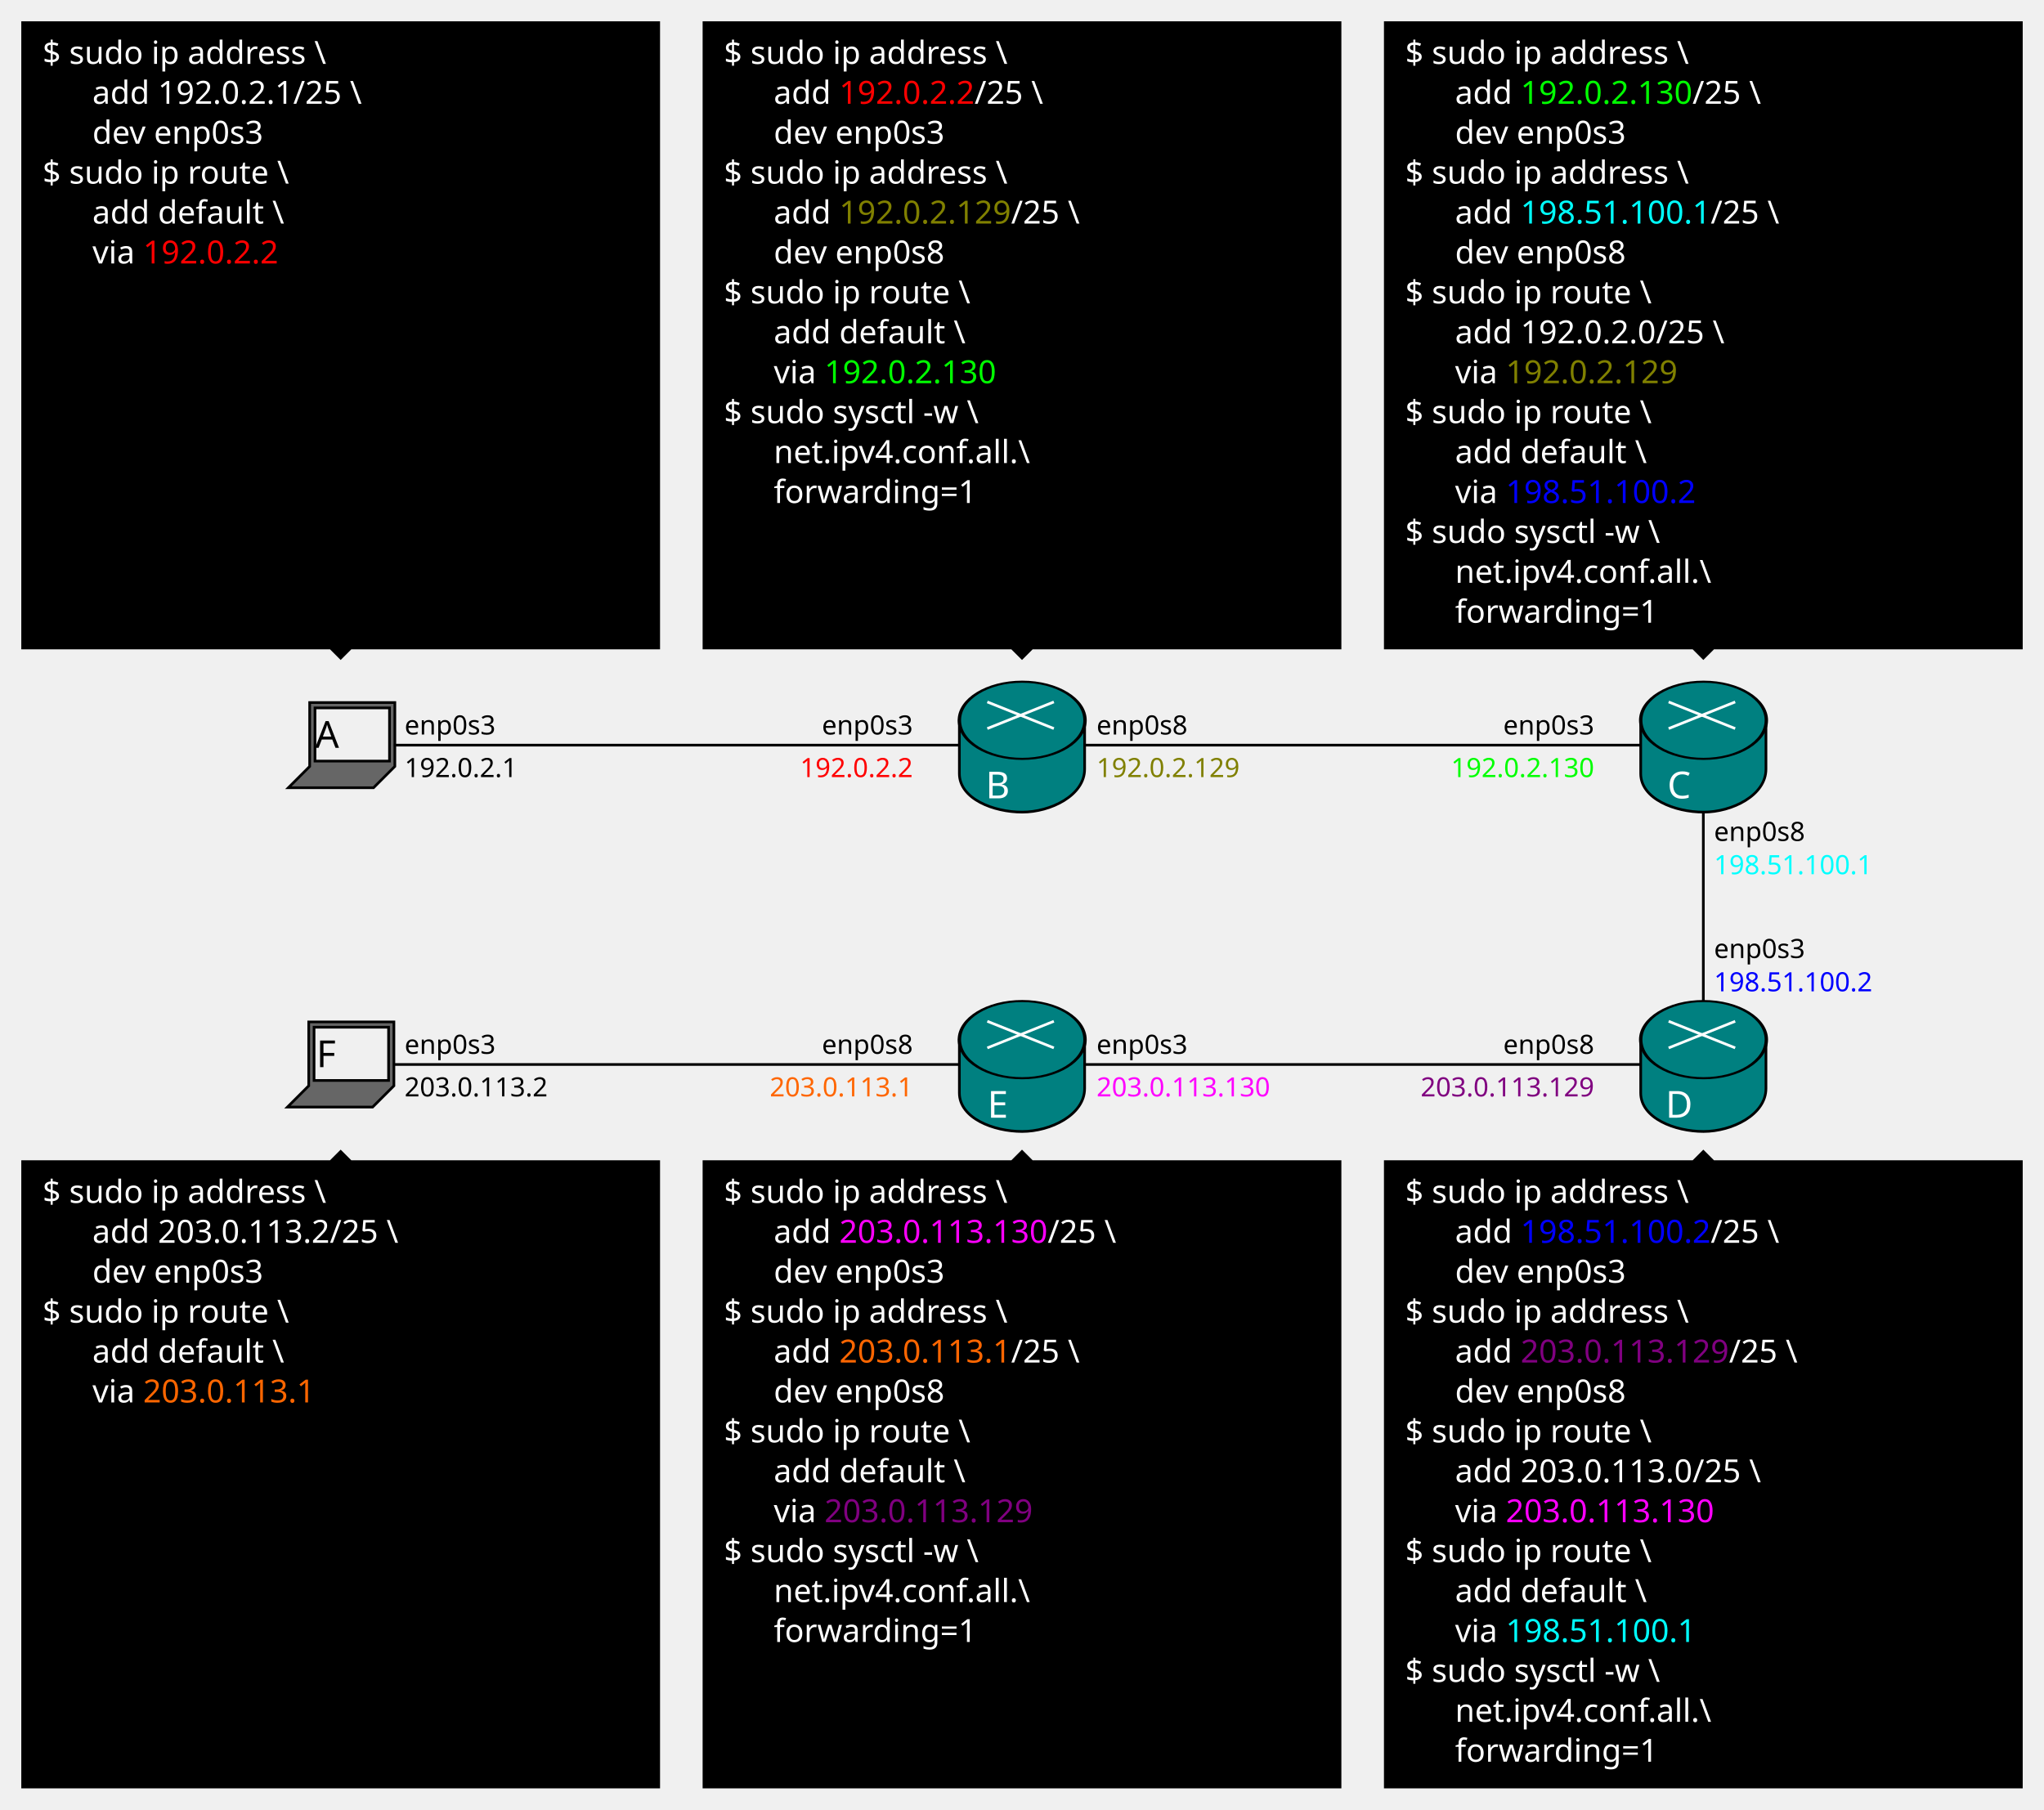
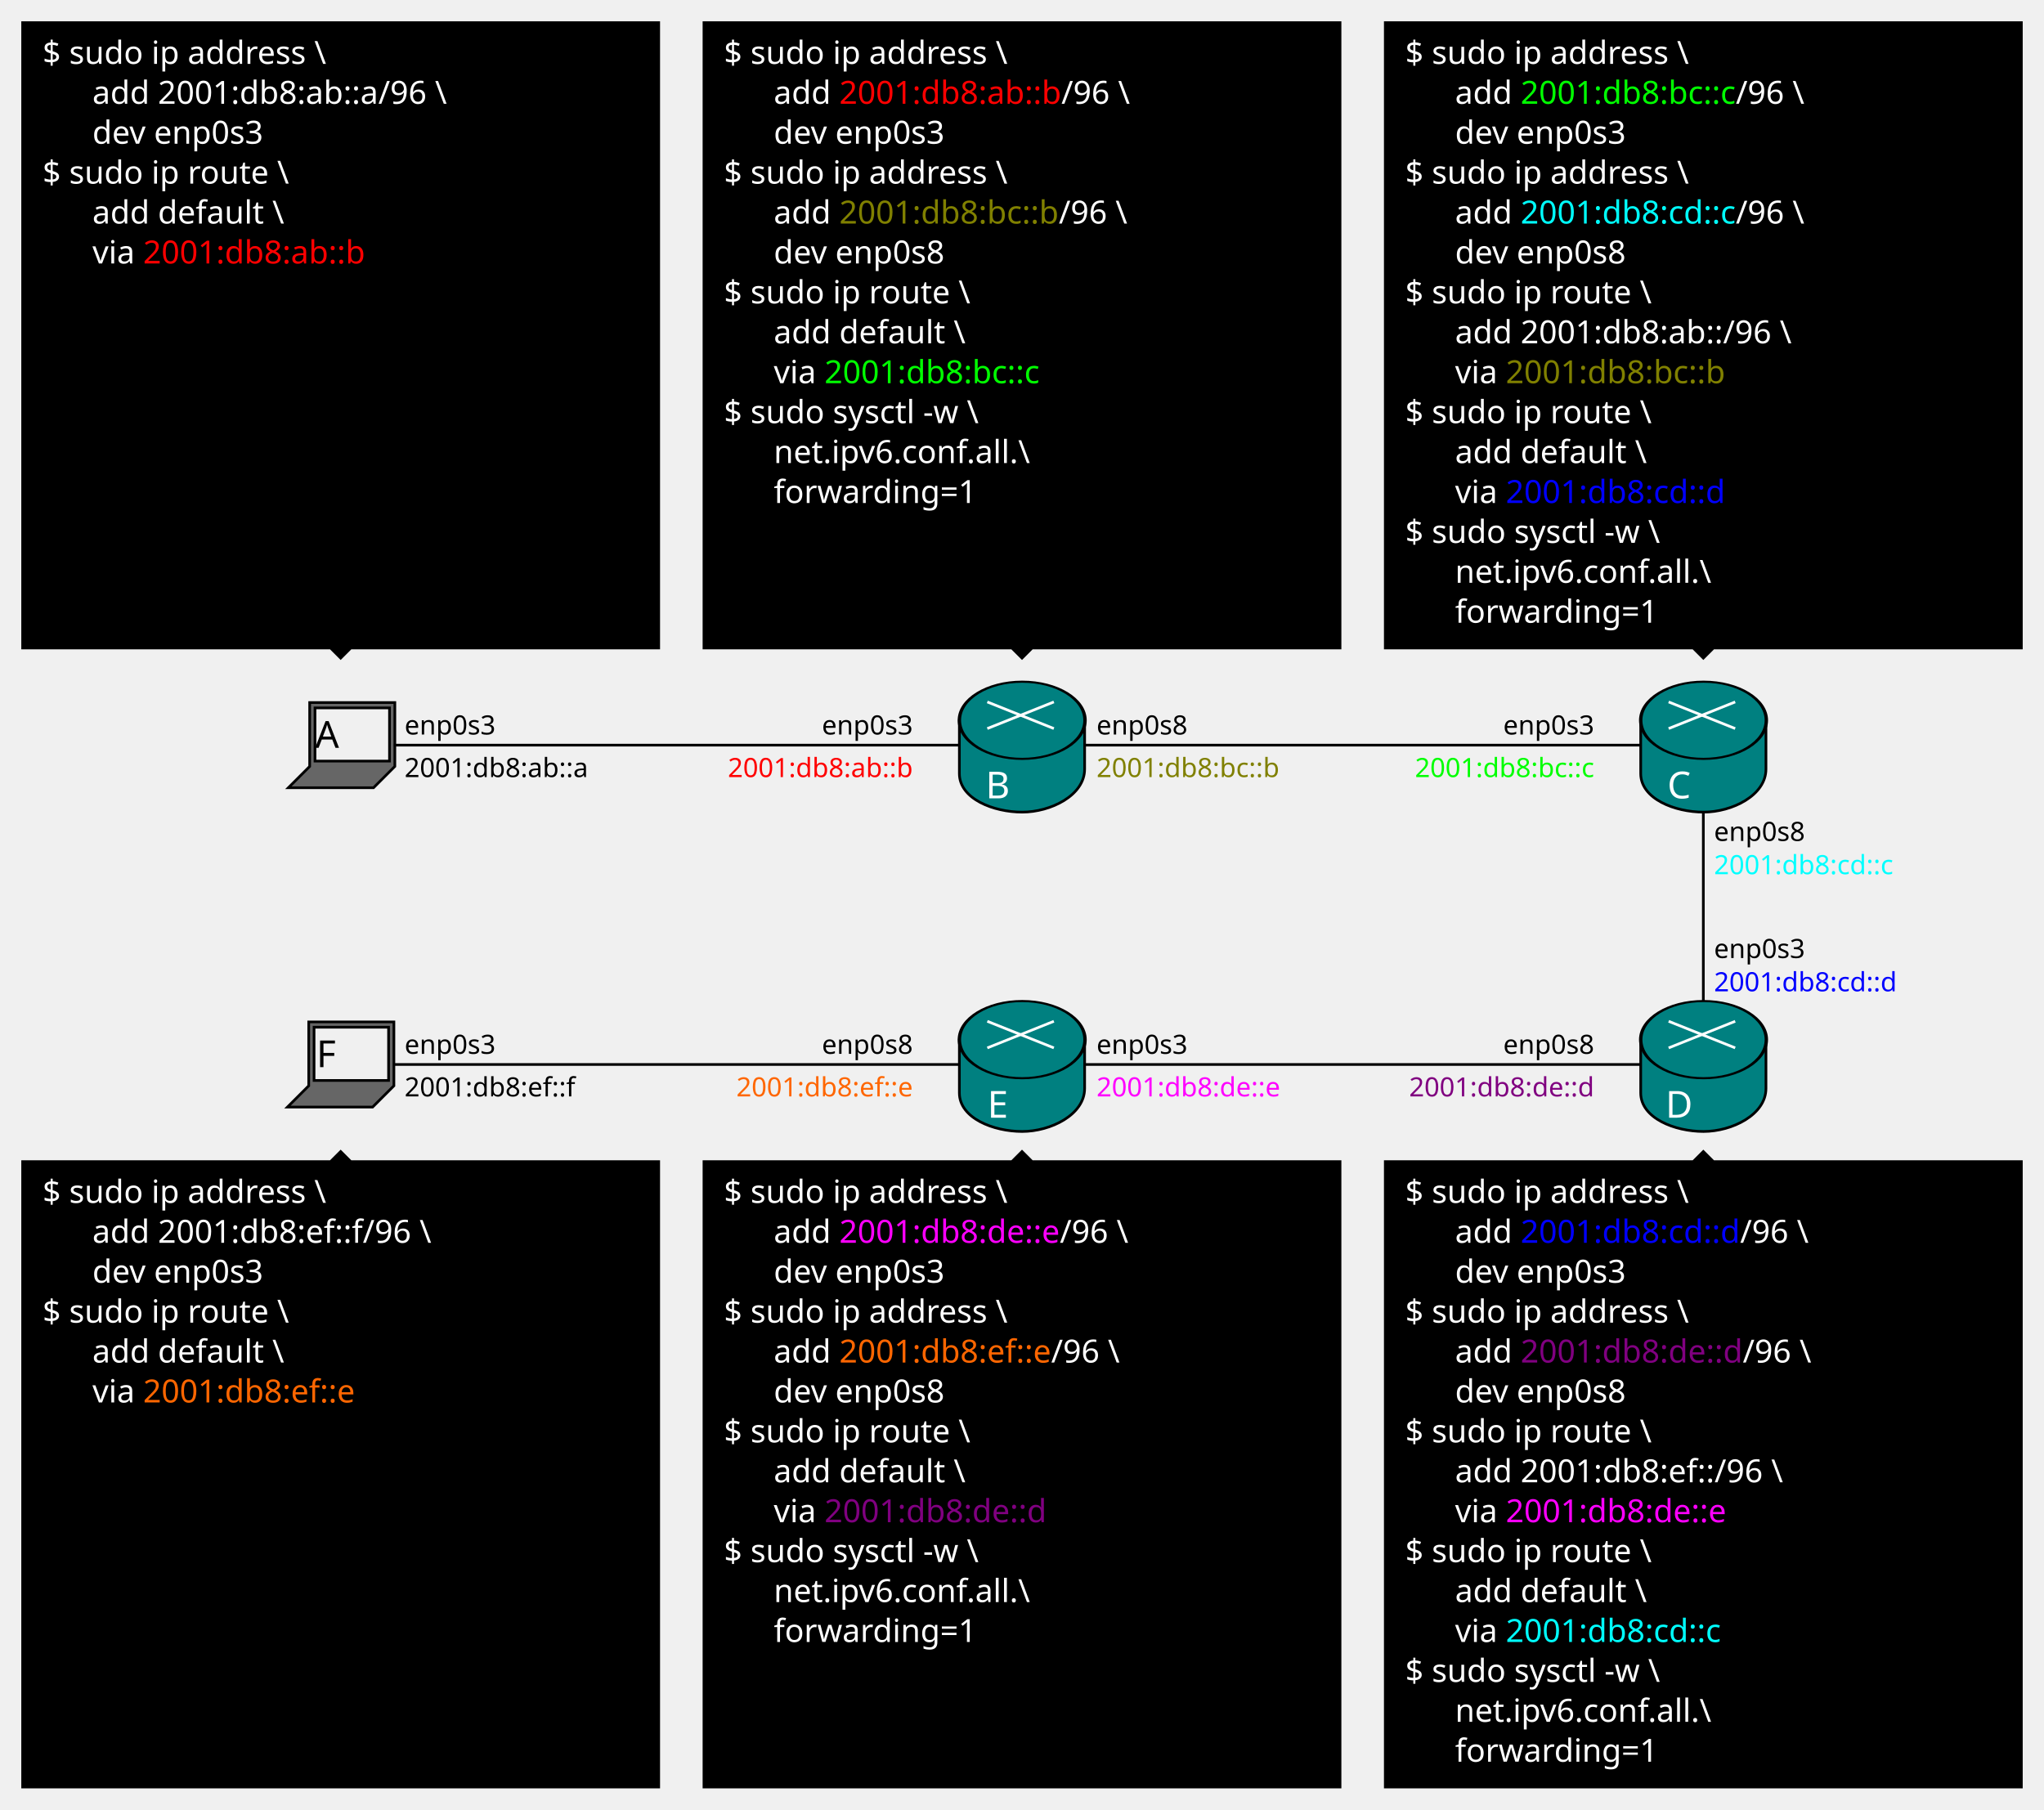
<svg xmlns="http://www.w3.org/2000/svg" xmlns:xlink="http://www.w3.org/1999/xlink" width="768" height="680" id="svg2" version="1.1">
  <defs id="defs4" />
  <g id="layer1" transform="translate(0,-796.3622)" style="display:inline">
    <path id="path972" style="fill:#000000;stroke:none;stroke-linecap:square;stroke-linejoin:round;stroke-dasharray:none;stroke-width:1;stroke-miterlimit:4" d="M 520,804.362 H 760 V 1040.362 H 644 l -4,4 -4,-4 H 520 Z" />
    <path id="rect917" style="fill:#000000;stroke:none;stroke-linecap:square;stroke-linejoin:round;stroke-dasharray:none;stroke-width:1;stroke-miterlimit:4" d="M 264,804.362 H 504 V 1040.362 H 388 l -4,4 -4,-4 H 264 Z" />
    <path id="rect915" style="fill:#000000;stroke:none;stroke-linecap:square;stroke-linejoin:round;stroke-dasharray:none;stroke-width:1;stroke-miterlimit:4" d="M 8,804.362 H 248 V 1040.362 H 132 l -4,4 -4,-4 H 8 Z" />
    <path id="path4242" style="fill:none;stroke:#000000;stroke-width:1;stroke-miterlimit:4;stroke-dasharray:none;stroke-dashoffset:0;stroke-opacity:1" cx="9.5" cy="227" r="2.5" d="" />
    <text xml:space="preserve" style="font-style:normal;font-weight:normal;font-size:14px;line-height:125%;font-family:Sans;text-align:center;letter-spacing:0px;word-spacing:0px;text-anchor:middle;fill:#000000;fill-opacity:1;stroke:none" x="132" y="1077.362" id="text3042">
      <tspan id="tspan3044" x="132" y="1077.362">A</tspan>
    </text>
    <text id="text3062" y="1197.362" x="131.646" style="font-style:normal;font-weight:normal;font-size:14px;line-height:125%;font-family:Sans;text-align:center;letter-spacing:0px;word-spacing:0px;text-anchor:middle;fill:#000000;fill-opacity:1;stroke:none" xml:space="preserve">
      <tspan y="1197.362" x="131.646" id="tspan3064">F</tspan>
    </text>
    <path id="rect3143" style="display:inline;fill:#666666;stroke:#000000;stroke-width:1;stroke-miterlimit:4;stroke-dasharray:none" d="m 116.354,1060.362 v 24 l -8,8 h 32 l 8,-8 v -24 z m 2,2 h 28 v 20 h -28 z" />
    <use x="0" y="0" xlink:href="#rect3143" id="use1005" transform="translate(-0.35356,120)" width="100%" height="100%" />
    <path style="fill:none;stroke:#000000;stroke-width:1px;stroke-linecap:butt;stroke-linejoin:miter;stroke-opacity:1" d="m 148,1076.362 h 492 v 120 H 148" id="path3829" />
    <text xml:space="preserve" style="font-size:10px;line-height:1.25;font-family:sans-serif;letter-spacing:0px" x="152" y="1072.362" id="text877">
      <tspan id="tspan875" x="152" y="1072.362">enp0s3</tspan>
    </text>
    <text xml:space="preserve" style="font-size:10px;line-height:1.25;font-family:sans-serif;text-align:end;letter-spacing:0px;text-anchor:end" x="356" y="1072.362" id="text881">
      <tspan x="356" y="1072.362" id="tspan889">enp0s3</tspan>
    </text>
    <text xml:space="preserve" style="font-size:10px;line-height:1.25;font-family:sans-serif;text-align:start;letter-spacing:0px;text-anchor:start" x="412" y="1072.362" id="text885">
      <tspan id="tspan883" x="412" y="1072.362">enp0s8</tspan>
    </text>
    <text xml:space="preserve" style="font-size:10px;line-height:1.25;font-family:sans-serif;text-align:end;letter-spacing:0px;text-anchor:end" x="612" y="1072.362" id="text889">
      <tspan id="tspan887" x="612" y="1072.362">enp0s3</tspan>
    </text>
    <text xml:space="preserve" style="font-size:10px;line-height:1.25;font-family:sans-serif;letter-spacing:0px" x="152" y="1192.362" id="text934">
      <tspan id="tspan932" x="152" y="1192.362">enp0s3</tspan>
    </text>
    <text xml:space="preserve" style="font-size:10px;line-height:1.25;font-family:sans-serif;text-align:end;letter-spacing:0px;text-anchor:end" x="356" y="1192.362" id="text938">
      <tspan x="356" y="1192.362" id="tspan936">enp0s8</tspan>
    </text>
    <text xml:space="preserve" style="font-size:10px;line-height:1.25;font-family:sans-serif;text-align:start;letter-spacing:0px;text-anchor:start" x="412" y="1192.362" id="text942">
      <tspan id="tspan940" x="412" y="1192.362">enp0s3</tspan>
    </text>
    <text xml:space="preserve" style="font-size:10px;line-height:1.25;font-family:sans-serif;text-align:end;letter-spacing:0px;text-anchor:end" x="612" y="1192.362" id="text946">
      <tspan id="tspan944" x="612" y="1192.362">enp0s8</tspan>
    </text>
    <text xml:space="preserve" style="font-size:10px;line-height:1.25;font-family:sans-serif;text-align:start;letter-spacing:0px;text-anchor:start" x="644" y="1112.362" id="text950">
      <tspan x="644" y="1112.362" id="tspan956">enp0s8</tspan>
-       <tspan x="644" y="1124.862" id="tspan966" style="fill:#00ffff">198.51.100.1</tspan>
+       <tspan x="644" y="1124.862" id="tspan966" style="fill:#00ffff">2001:db8:cd::c</tspan>
    </text>
    <text xml:space="preserve" style="font-size:10px;line-height:1.25;font-family:sans-serif;text-align:start;letter-spacing:0px;text-anchor:start" x="644" y="1156.362" id="text954">
      <tspan id="tspan952" x="644" y="1156.362">enp0s3</tspan>
-       <tspan x="644" y="1168.862" id="tspan968" style="fill:#0000ff">198.51.100.2</tspan>
+       <tspan x="644" y="1168.862" id="tspan968" style="fill:#0000ff">2001:db8:cd::d</tspan>
    </text>
    <path id="path1171" style="fill:#000000;stroke:none;stroke-linecap:square;stroke-linejoin:round;stroke-dasharray:none;stroke-width:1;stroke-miterlimit:4" d="m 520,1232.362 h 116 l 4,-4 4,4 h 116 v 236 H 520 Z" />
    <path id="path1173" style="fill:#000000;stroke:none;stroke-linecap:square;stroke-linejoin:round;stroke-dasharray:none;stroke-width:1;stroke-miterlimit:4" d="m 264,1232.362 h 116 l 4,-4 4,4 h 116 v 236 H 264 Z" />
    <path id="path1175" style="fill:#000000;stroke:none;stroke-linecap:square;stroke-linejoin:round;stroke-dasharray:none;stroke-width:1;stroke-miterlimit:4" d="m 8,1232.362 h 116 l 4,-4 4,4 h 116 v 236 H 8 Z" />
    <text xml:space="preserve" style="font-size:10px;line-height:1.25;font-family:sans-serif;letter-spacing:0px;fill:#ff00ff" x="412" y="1208.362" id="text972">
-       <tspan id="tspan970" x="412" y="1208.362">203.0.113.130</tspan>
+       <tspan id="tspan970" x="412" y="1208.362">2001:db8:de::e</tspan>
    </text>
    <text xml:space="preserve" style="font-size:10px;line-height:1.25;font-family:sans-serif;letter-spacing:0px" x="152" y="1208.362" id="text976">
-       <tspan id="tspan974" x="152" y="1208.362">203.0.113.2</tspan>
+       <tspan id="tspan974" x="152" y="1208.362">2001:db8:ef::f</tspan>
    </text>
    <text xml:space="preserve" style="font-size:10px;line-height:1.25;font-family:sans-serif;text-align:end;letter-spacing:0px;text-anchor:end;fill:#ff0000" x="356" y="1088.362" id="text980">
-       <tspan id="tspan978" x="356" y="1088.362">192.0.2.2</tspan>
+       <tspan id="tspan978" x="356" y="1088.362">2001:db8:ab::b</tspan>
    </text>
    <text xml:space="preserve" style="font-size:10px;line-height:1.25;font-family:sans-serif;text-align:end;letter-spacing:0px;text-anchor:end;fill:#00ff00" x="612" y="1088.362" id="text984">
-       <tspan id="tspan982" x="612" y="1088.362">192.0.2.130</tspan>
+       <tspan id="tspan982" x="612" y="1088.362">2001:db8:bc::c</tspan>
    </text>
    <text xml:space="preserve" style="font-size:10px;line-height:1.25;font-family:sans-serif;text-align:end;letter-spacing:0px;text-anchor:end;fill:#ff6600" x="356" y="1208.362" id="text988">
-       <tspan id="tspan986" x="356" y="1208.362">203.0.113.1</tspan>
+       <tspan id="tspan986" x="356" y="1208.362">2001:db8:ef::e</tspan>
    </text>
    <text xml:space="preserve" style="font-size:10px;line-height:1.25;font-family:sans-serif;text-align:end;letter-spacing:0px;text-anchor:end;fill:#800080" x="612" y="1208.362" id="text992">
-       <tspan id="tspan990" x="612" y="1208.362">203.0.113.129</tspan>
+       <tspan id="tspan990" x="612" y="1208.362">2001:db8:de::d</tspan>
    </text>
  </g>
  <g id="layer2" style="display:inline">
    <text xml:space="preserve" style="font-style:normal;font-variant:normal;font-weight:normal;font-stretch:normal;font-size:12px;line-height:1.25;font-family:'Courier 10 Pitch';-inkscape-font-specification:'Courier 10 Pitch';text-align:start;letter-spacing:0px;text-anchor:start;display:inline;fill:#ffffff" x="272" y="24" id="text891">
      <tspan x="272" y="24" id="tspan914" style="font-size:12px">$ sudo ip address \</tspan>
-       <tspan x="272" y="39" style="font-size:12px" id="tspan1043">      add <tspan style="fill:#ff0000" id="tspan1116">192.0.2.2</tspan>/25 \</tspan>
+       <tspan x="272" y="39" style="font-size:12px" id="tspan1043">      add <tspan style="fill:#ff0000" id="tspan1116">2001:db8:ab::b</tspan>/96 \</tspan>
      <tspan x="272" y="54" style="font-size:12px" id="tspan1045">      dev enp0s3</tspan>
      <tspan x="272" y="69" style="font-size:12px" id="tspan1047">$ sudo ip address \</tspan>
-       <tspan x="272" y="84" style="font-size:12px" id="tspan1049">      add <tspan style="fill:#808000" id="tspan1118">192.0.2.129</tspan>/25 \</tspan>
+       <tspan x="272" y="84" style="font-size:12px" id="tspan1049">      add <tspan style="fill:#808000" id="tspan1118">2001:db8:bc::b</tspan>/96 \</tspan>
      <tspan x="272" y="99" style="font-size:12px" id="tspan1051">      dev enp0s8</tspan>
      <tspan x="272" y="114" style="font-size:12px" id="tspan1053">$ sudo ip route \</tspan>
      <tspan x="272" y="129" style="font-size:12px" id="tspan1057">      add default \</tspan>
-       <tspan x="272" y="144" style="font-size:12px" id="tspan1061">      via <tspan style="fill:#00ff00" id="tspan1120">192.0.2.130</tspan>
+       <tspan x="272" y="144" style="font-size:12px" id="tspan1061">      via <tspan style="fill:#00ff00" id="tspan1120">2001:db8:bc::c</tspan>
      </tspan>
      <tspan x="272" y="159" style="font-size:12px" id="tspan1005">$ sudo sysctl -w \</tspan>
-       <tspan x="272" y="174" style="font-size:12px" id="tspan1065">      net.ipv4.conf.all.\</tspan>
+       <tspan x="272" y="174" style="font-size:12px" id="tspan1065">      net.ipv6.conf.all.\</tspan>
      <tspan x="272" y="189" style="font-size:12px" id="tspan1067">      forwarding=1</tspan>
    </text>
    <text xml:space="preserve" style="font-style:normal;font-variant:normal;font-weight:normal;font-stretch:normal;font-size:12px;line-height:1.25;font-family:'Courier 10 Pitch';-inkscape-font-specification:'Courier 10 Pitch';text-align:start;letter-spacing:0px;text-anchor:start;display:inline;fill:#ffffff" x="16" y="24" id="text898">
      <tspan x="16" y="24" id="tspan896" style="font-size:12px">$ sudo ip address \</tspan>
-       <tspan x="16" y="39" style="font-size:12px" id="tspan998">      add 192.0.2.1/25 \</tspan>
+       <tspan x="16" y="39" style="font-size:12px" id="tspan998">      add 2001:db8:ab::a/96 \</tspan>
      <tspan x="16" y="54" style="font-size:12px" id="tspan1000">      dev enp0s3</tspan>
      <tspan x="16" y="69" style="font-size:12px" id="tspan1002">$ sudo ip route \</tspan>
      <tspan x="16" y="84" style="font-size:12px" id="tspan1004">      add default \</tspan>
-       <tspan x="16" y="99" style="font-size:12px" id="tspan1006">      via <tspan style="fill:#ff0000" id="tspan1114">192.0.2.2</tspan>
+       <tspan x="16" y="99" style="font-size:12px" id="tspan1006">      via <tspan style="fill:#ff0000" id="tspan1114">2001:db8:ab::b</tspan>
      </tspan>
    </text>
    <text xml:space="preserve" style="font-style:normal;font-variant:normal;font-weight:normal;font-stretch:normal;font-size:12px;line-height:1.25;font-family:'Courier 10 Pitch';-inkscape-font-specification:'Courier 10 Pitch';text-align:start;letter-spacing:0px;text-anchor:start;display:inline;fill:#ffffff" x="528" y="24" id="text917">
      <tspan x="528" y="24" style="font-size:12px" id="tspan1107">$ sudo ip address \</tspan>
-       <tspan x="528" y="39" style="font-size:12px" id="tspan1111">      add <tspan style="fill:#00ff00" id="tspan1122">192.0.2.130</tspan>/25 \</tspan>
+       <tspan x="528" y="39" style="font-size:12px" id="tspan1111">      add <tspan style="fill:#00ff00" id="tspan1122">2001:db8:bc::c</tspan>/96 \</tspan>
      <tspan x="528" y="54" style="font-size:12px" id="tspan1113">      dev enp0s3</tspan>
      <tspan x="528" y="69" style="font-size:12px" id="tspan1115">$ sudo ip address \</tspan>
-       <tspan x="528" y="84" style="font-size:12px" id="tspan1117">      add <tspan style="fill:#00ffff" id="tspan1124">198.51.100.1</tspan>/25 \</tspan>
+       <tspan x="528" y="84" style="font-size:12px" id="tspan1117">      add <tspan style="fill:#00ffff" id="tspan1124">2001:db8:cd::c</tspan>/96 \</tspan>
      <tspan x="528" y="99" style="font-size:12px" id="tspan1119">      dev enp0s8</tspan>
      <tspan x="528" y="114" style="font-size:12px" id="tspan1121">$ sudo ip route \</tspan>
-       <tspan x="528" y="129" style="font-size:12px" id="tspan1155">      add 192.0.2.0/25 \</tspan>
-       <tspan x="528" y="144" style="font-size:12px" id="tspan1157">      via <tspan style="fill:#808000" id="tspan1126">192.0.2.129</tspan>
+       <tspan x="528" y="129" style="font-size:12px" id="tspan1155">      add 2001:db8:ab::/96 \</tspan>
+       <tspan x="528" y="144" style="font-size:12px" id="tspan1157">      via <tspan style="fill:#808000" id="tspan1126">2001:db8:bc::b</tspan>
      </tspan>
      <tspan x="528" y="159" style="font-size:12px" id="tspan1159">$ sudo ip route \</tspan>
      <tspan x="528" y="174" style="font-size:12px" id="tspan1161">      add default \</tspan>
-       <tspan x="528" y="189" style="font-size:12px" id="tspan1163">      via <tspan style="fill:#0000ff" id="tspan1130">198.51.100.2</tspan>
+       <tspan x="528" y="189" style="font-size:12px" id="tspan1163">      via <tspan style="fill:#0000ff" id="tspan1130">2001:db8:cd::d</tspan>
      </tspan>
      <tspan x="528" y="204" style="font-size:12px" id="tspan1165">$ sudo sysctl -w \</tspan>
-       <tspan x="528" y="219" style="font-size:12px" id="tspan1167">      net.ipv4.conf.all.\</tspan>
+       <tspan x="528" y="219" style="font-size:12px" id="tspan1167">      net.ipv6.conf.all.\</tspan>
      <tspan x="528" y="234" style="font-size:12px" id="tspan1169">      forwarding=1</tspan>
    </text>
    <g transform="translate(87.96875,-493.5965)" id="use3161" style="display:inline">
      <path style="fill:#008080;stroke:#000000;stroke-width:1;stroke-miterlimit:4;stroke-dasharray:none;stroke-opacity:1" d="m 272.5,764.425 v 19.844 c 0,9.528 12.858,14.5 23.594,14.5 10.735,0 23.469,-6.296 23.469,-16.156 v -18.188 z" id="path3124" />
      <circle style="fill:#008080;stroke:#000000;stroke-width:2.626;stroke-miterlimit:4;stroke-dasharray:none;stroke-opacity:1" id="path3126" transform="matrix(0.4859544,0,0,0.2985185,260.004,694.0408)" cx="74.286" cy="235.219" r="48.571" />
      <path style="fill:none;stroke:#ffffff;stroke-width:1px;stroke-linecap:butt;stroke-linejoin:miter;stroke-opacity:1" d="m 283,757.362 25,10" id="path3128" />
      <path style="fill:none;stroke:#ffffff;stroke-width:1px;stroke-linecap:butt;stroke-linejoin:miter;stroke-opacity:1" d="m 308,757.362 -25,10" id="path3130" />
    </g>
    <text xml:space="preserve" style="font-size:14px;line-height:1.25;font-family:sans-serif;text-align:center;letter-spacing:0px;text-anchor:middle;display:inline;fill:#ffffff" x="384" y="300" id="text928">
      <tspan id="tspan926" x="384" y="300">B</tspan>
    </text>
    <use x="0" y="0" xlink:href="#use3161" id="use893" transform="translate(256)" width="100%" height="100%" />
    <text xml:space="preserve" style="font-size:14px;line-height:1.25;font-family:sans-serif;text-align:center;letter-spacing:0px;text-anchor:middle;display:inline;fill:#ffffff" x="640" y="300" id="text897">
      <tspan id="tspan895" x="640" y="300">C</tspan>
    </text>
    <use x="0" y="0" xlink:href="#use3161" id="use899" transform="translate(256,120)" width="100%" height="100%" />
    <use x="0" y="0" xlink:href="#use3161" id="use901" transform="translate(0,120)" width="100%" height="100%" />
    <text xml:space="preserve" style="font-size:14px;line-height:1.25;font-family:sans-serif;text-align:center;letter-spacing:0px;text-anchor:middle;display:inline;fill:#ffffff" x="640" y="420" id="text918">
      <tspan id="tspan916" x="640" y="420">D</tspan>
    </text>
    <text xml:space="preserve" style="font-size:14px;line-height:1.25;font-family:sans-serif;text-align:center;letter-spacing:0px;text-anchor:middle;display:inline;fill:#ffffff" x="384" y="420" id="text922">
      <tspan id="tspan920" x="384" y="420">E</tspan>
    </text>
    <text xml:space="preserve" style="font-style:normal;font-variant:normal;font-weight:normal;font-stretch:normal;font-size:12px;line-height:1.25;font-family:'Courier 10 Pitch';-inkscape-font-specification:'Courier 10 Pitch';text-align:start;letter-spacing:0px;text-anchor:start;display:inline;fill:#ffffff" x="272" y="452" id="text1201">
      <tspan x="272" y="452" id="tspan1177" style="font-size:12px">$ sudo ip address \</tspan>
-       <tspan x="272" y="467" style="font-size:12px" id="tspan1179">      add <tspan style="fill:#ff00ff" id="tspan1142">203.0.113.130</tspan>/25 \</tspan>
+       <tspan x="272" y="467" style="font-size:12px" id="tspan1179">      add <tspan style="fill:#ff00ff" id="tspan1142">2001:db8:de::e</tspan>/96 \</tspan>
      <tspan x="272" y="482" style="font-size:12px" id="tspan1181">      dev enp0s3</tspan>
      <tspan x="272" y="497" style="font-size:12px" id="tspan1183">$ sudo ip address \</tspan>
-       <tspan x="272" y="512" style="font-size:12px" id="tspan1185">      add <tspan style="fill:#ff6600" id="tspan1144">203.0.113.1</tspan>/25 \</tspan>
+       <tspan x="272" y="512" style="font-size:12px" id="tspan1185">      add <tspan style="fill:#ff6600" id="tspan1144">2001:db8:ef::e</tspan>/96 \</tspan>
      <tspan x="272" y="527" style="font-size:12px" id="tspan1187">      dev enp0s8</tspan>
      <tspan x="272" y="542" style="font-size:12px" id="tspan1189">$ sudo ip route \</tspan>
      <tspan x="272" y="557" style="font-size:12px" id="tspan1191">      add default \</tspan>
-       <tspan x="272" y="572" style="font-size:12px" id="tspan1193">      via <tspan style="fill:#800080" id="tspan1146">203.0.113.129</tspan>
+       <tspan x="272" y="572" style="font-size:12px" id="tspan1193">      via <tspan style="fill:#800080" id="tspan1146">2001:db8:de::d</tspan>
      </tspan>
      <tspan x="272" y="587" style="font-size:12px" id="tspan1011">$ sudo sysctl -w \</tspan>
-       <tspan x="272" y="602" style="font-size:12px" id="tspan1197">      net.ipv4.conf.all.\</tspan>
+       <tspan x="272" y="602" style="font-size:12px" id="tspan1197">      net.ipv6.conf.all.\</tspan>
      <tspan x="272" y="617" style="font-size:12px" id="tspan1007">      forwarding=1</tspan>
    </text>
    <text xml:space="preserve" style="font-style:normal;font-variant:normal;font-weight:normal;font-stretch:normal;font-size:12px;line-height:1.25;font-family:'Courier 10 Pitch';-inkscape-font-specification:'Courier 10 Pitch';text-align:start;letter-spacing:0px;text-anchor:start;display:inline;fill:#ffffff" x="16" y="452" id="text1215">
      <tspan x="16" y="452" id="tspan1203" style="font-size:12px">$ sudo ip address \</tspan>
-       <tspan x="16" y="467" style="font-size:12px" id="tspan1205">      add 203.0.113.2/25 \</tspan>
+       <tspan x="16" y="467" style="font-size:12px" id="tspan1205">      add 2001:db8:ef::f/96 \</tspan>
      <tspan x="16" y="482" style="font-size:12px" id="tspan1207">      dev enp0s3</tspan>
      <tspan x="16" y="497" style="font-size:12px" id="tspan1209">$ sudo ip route \</tspan>
      <tspan x="16" y="512" style="font-size:12px" id="tspan1211">      add default \</tspan>
-       <tspan x="16" y="527" style="font-size:12px" id="tspan1213">      via <tspan style="fill:#ff6600" id="tspan1148">203.0.113.1</tspan>
+       <tspan x="16" y="527" style="font-size:12px" id="tspan1213">      via <tspan style="fill:#ff6600" id="tspan1148">2001:db8:ef::e</tspan>
      </tspan>
    </text>
    <text xml:space="preserve" style="font-style:normal;font-variant:normal;font-weight:normal;font-stretch:normal;font-size:12px;line-height:1.25;font-family:'Courier 10 Pitch';-inkscape-font-specification:'Courier 10 Pitch';text-align:start;letter-spacing:0px;text-anchor:start;display:inline;fill:#ffffff" x="528" y="452" id="text1247">
      <tspan x="528" y="452" style="font-size:12px" id="tspan1217">$ sudo ip address \</tspan>
-       <tspan x="528" y="467" style="font-size:12px" id="tspan1219">      add <tspan style="fill:#0000ff" id="tspan1132">198.51.100.2</tspan>/25 \</tspan>
+       <tspan x="528" y="467" style="font-size:12px" id="tspan1219">      add <tspan style="fill:#0000ff" id="tspan1132">2001:db8:cd::d</tspan>/96 \</tspan>
      <tspan x="528" y="482" style="font-size:12px" id="tspan1221">      dev enp0s3</tspan>
      <tspan x="528" y="497" style="font-size:12px" id="tspan1223">$ sudo ip address \</tspan>
-       <tspan x="528" y="512" style="font-size:12px" id="tspan1225">      add <tspan style="fill:#800080" id="tspan1134">203.0.113.129</tspan>/25 \</tspan>
+       <tspan x="528" y="512" style="font-size:12px" id="tspan1225">      add <tspan style="fill:#800080" id="tspan1134">2001:db8:de::d</tspan>/96 \</tspan>
      <tspan x="528" y="527" style="font-size:12px" id="tspan1227">      dev enp0s8</tspan>
      <tspan x="528" y="542" style="font-size:12px" id="tspan1229">$ sudo ip route \</tspan>
-       <tspan x="528" y="557" style="font-size:12px" id="tspan1231">      add 203.0.113.0/25 \</tspan>
-       <tspan x="528" y="572" style="font-size:12px" id="tspan1233">      via <tspan style="fill:#ff00ff" id="tspan1136">203.0.113.130</tspan>
+       <tspan x="528" y="557" style="font-size:12px" id="tspan1231">      add 2001:db8:ef::/96 \</tspan>
+       <tspan x="528" y="572" style="font-size:12px" id="tspan1233">      via <tspan style="fill:#ff00ff" id="tspan1136">2001:db8:de::e</tspan>
      </tspan>
      <tspan x="528" y="587" style="font-size:12px" id="tspan1235">$ sudo ip route \</tspan>
      <tspan x="528" y="602" style="font-size:12px" id="tspan1237">      add default \</tspan>
-       <tspan x="528" y="617" style="font-size:12px" id="tspan1239">      via <tspan style="fill:#00ffff" id="tspan1138">198.51.100.1</tspan>
+       <tspan x="528" y="617" style="font-size:12px" id="tspan1239">      via <tspan style="fill:#00ffff" id="tspan1138">2001:db8:cd::c</tspan>
      </tspan>
      <tspan x="528" y="632" style="font-size:12px" id="tspan1241">$ sudo sysctl -w \</tspan>
-       <tspan x="528" y="647" style="font-size:12px" id="tspan1243">      net.ipv4.conf.all.\</tspan>
+       <tspan x="528" y="647" style="font-size:12px" id="tspan1243">      net.ipv6.conf.all.\</tspan>
      <tspan x="528" y="662" style="font-size:12px" id="tspan1245">      forwarding=1</tspan>
    </text>
    <text xml:space="preserve" style="font-size:10px;line-height:1.25;font-family:sans-serif;text-align:start;letter-spacing:0px;text-anchor:start;fill:#000000" x="152" y="292" id="text956">
-       <tspan id="tspan954" x="152" y="292">192.0.2.1</tspan>
+       <tspan id="tspan954" x="152" y="292">2001:db8:ab::a</tspan>
    </text>
    <text xml:space="preserve" style="font-size:10px;line-height:1.25;font-family:sans-serif;letter-spacing:0px;fill:#808000" x="412" y="292" id="text964">
-       <tspan id="tspan962" x="412" y="292">192.0.2.129</tspan>
+       <tspan id="tspan962" x="412" y="292">2001:db8:bc::b</tspan>
    </text>
  </g>
</svg>
